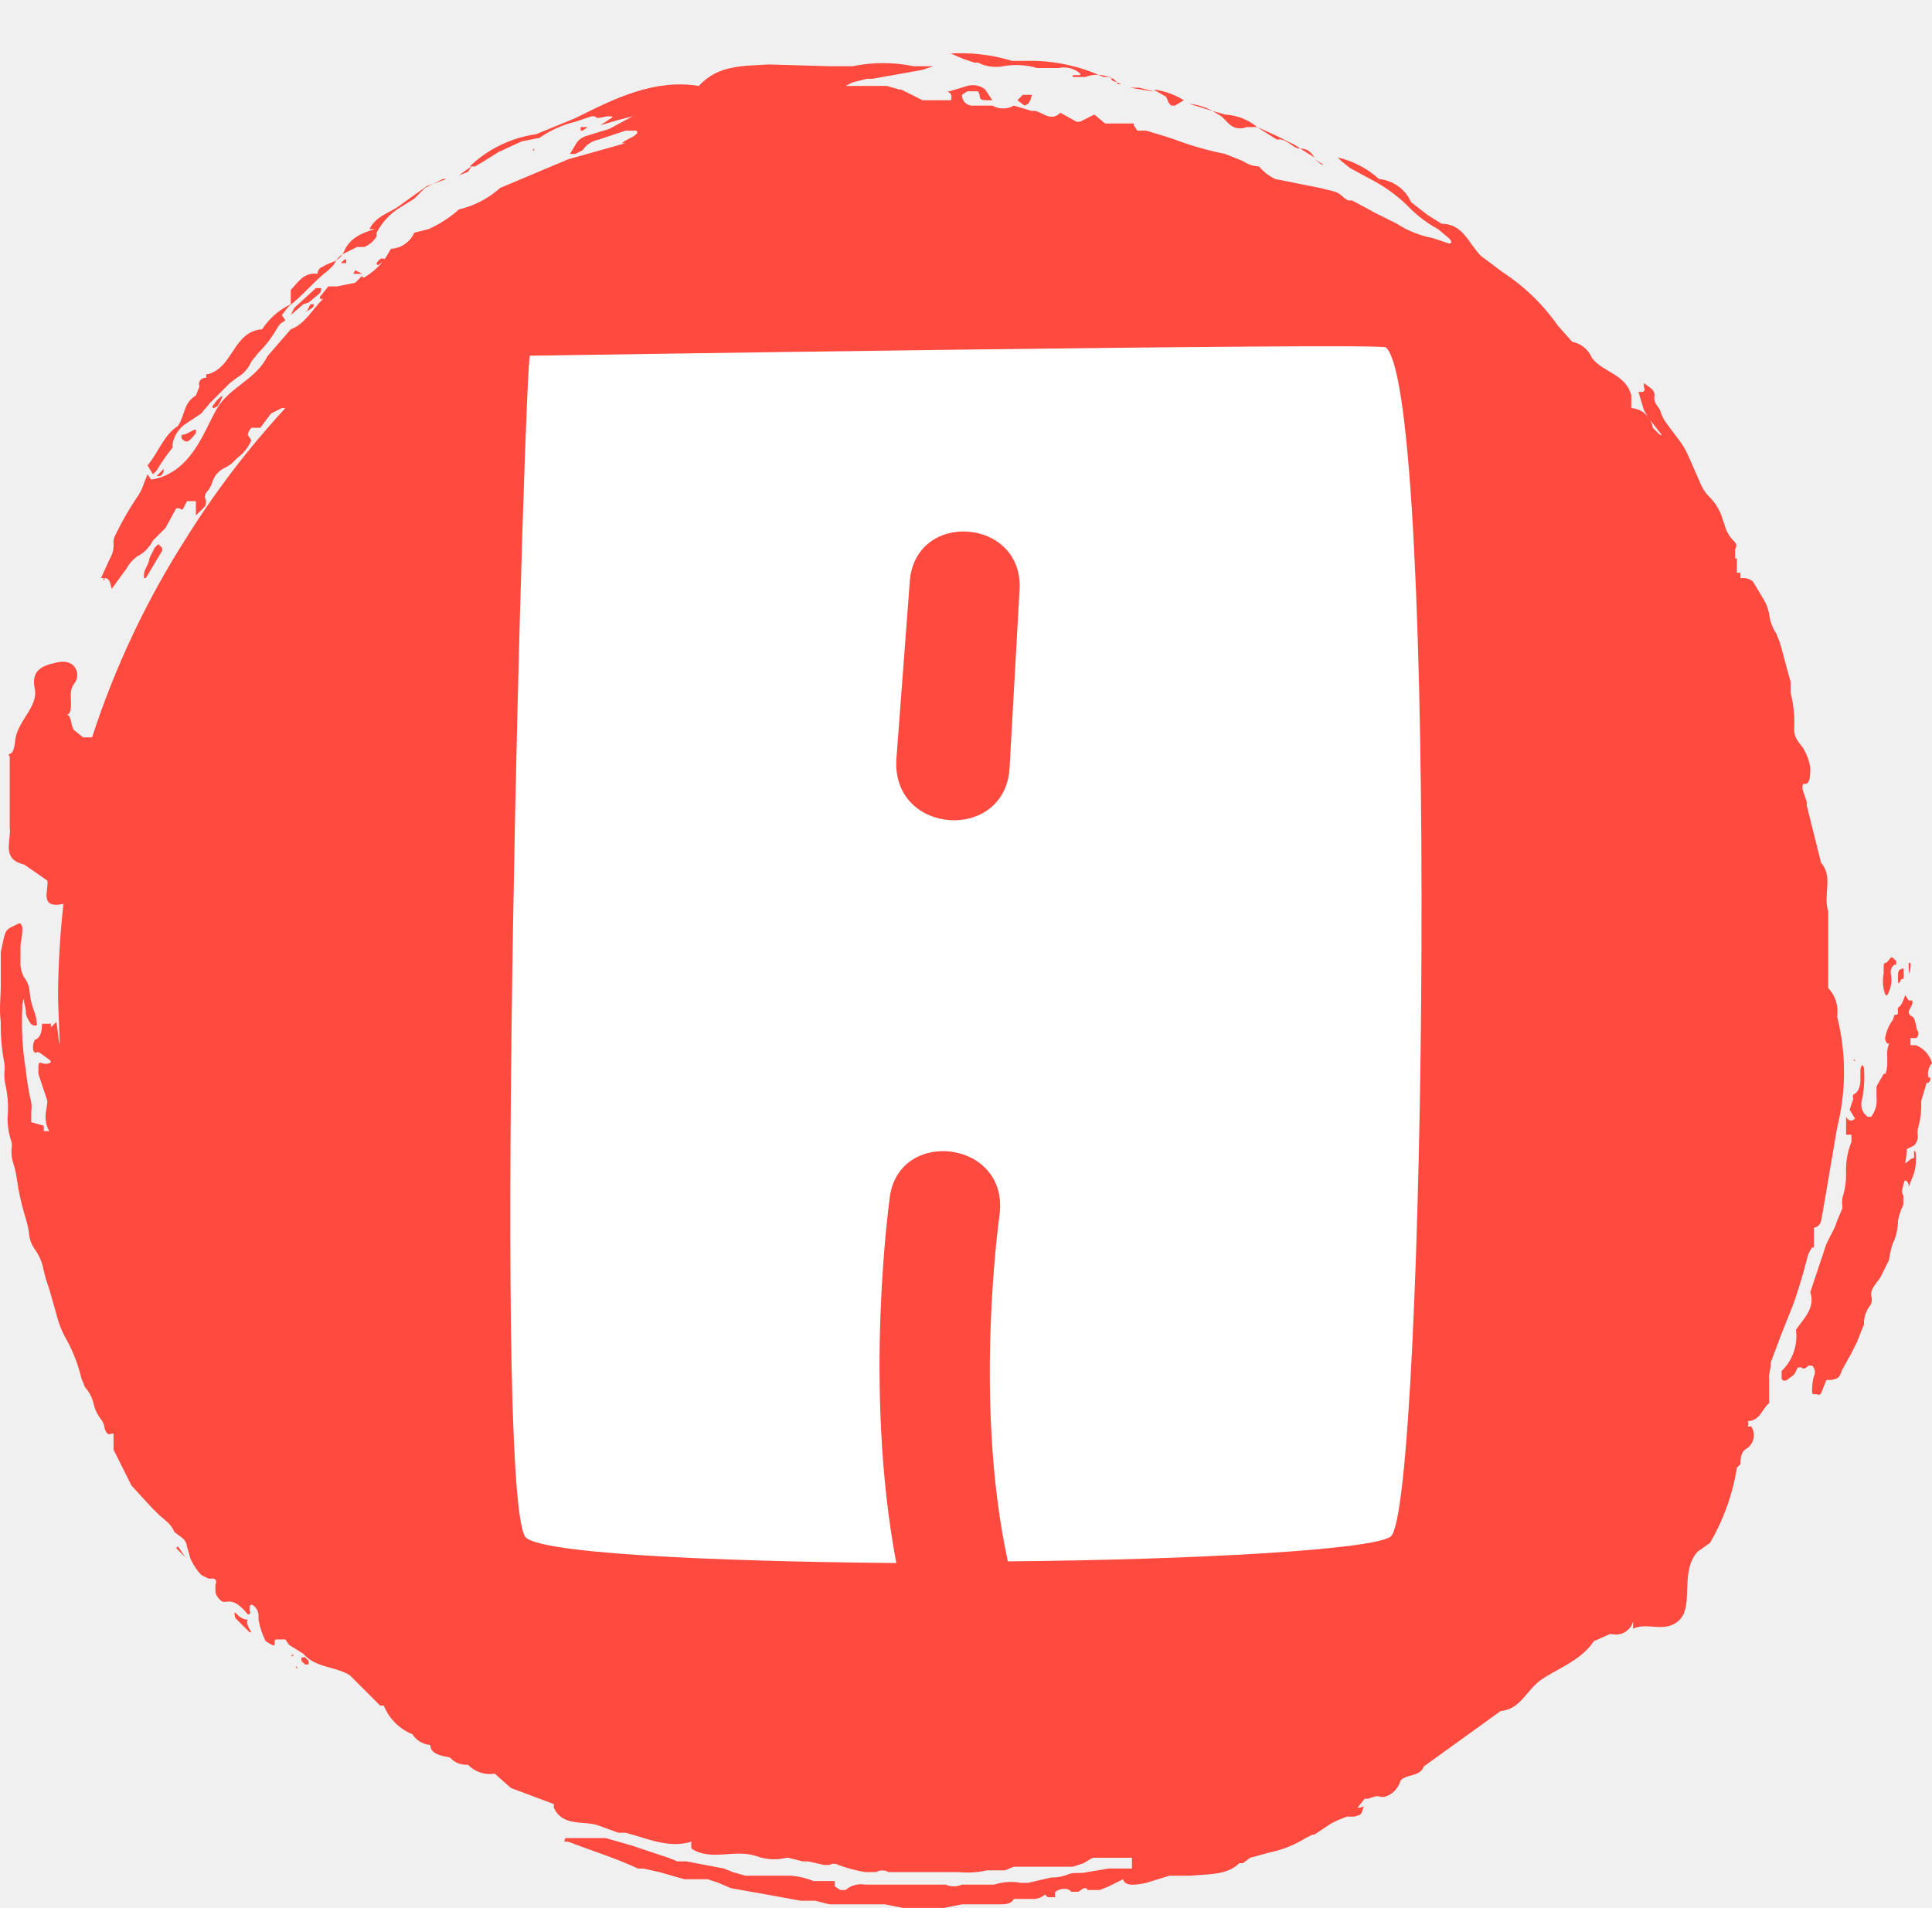
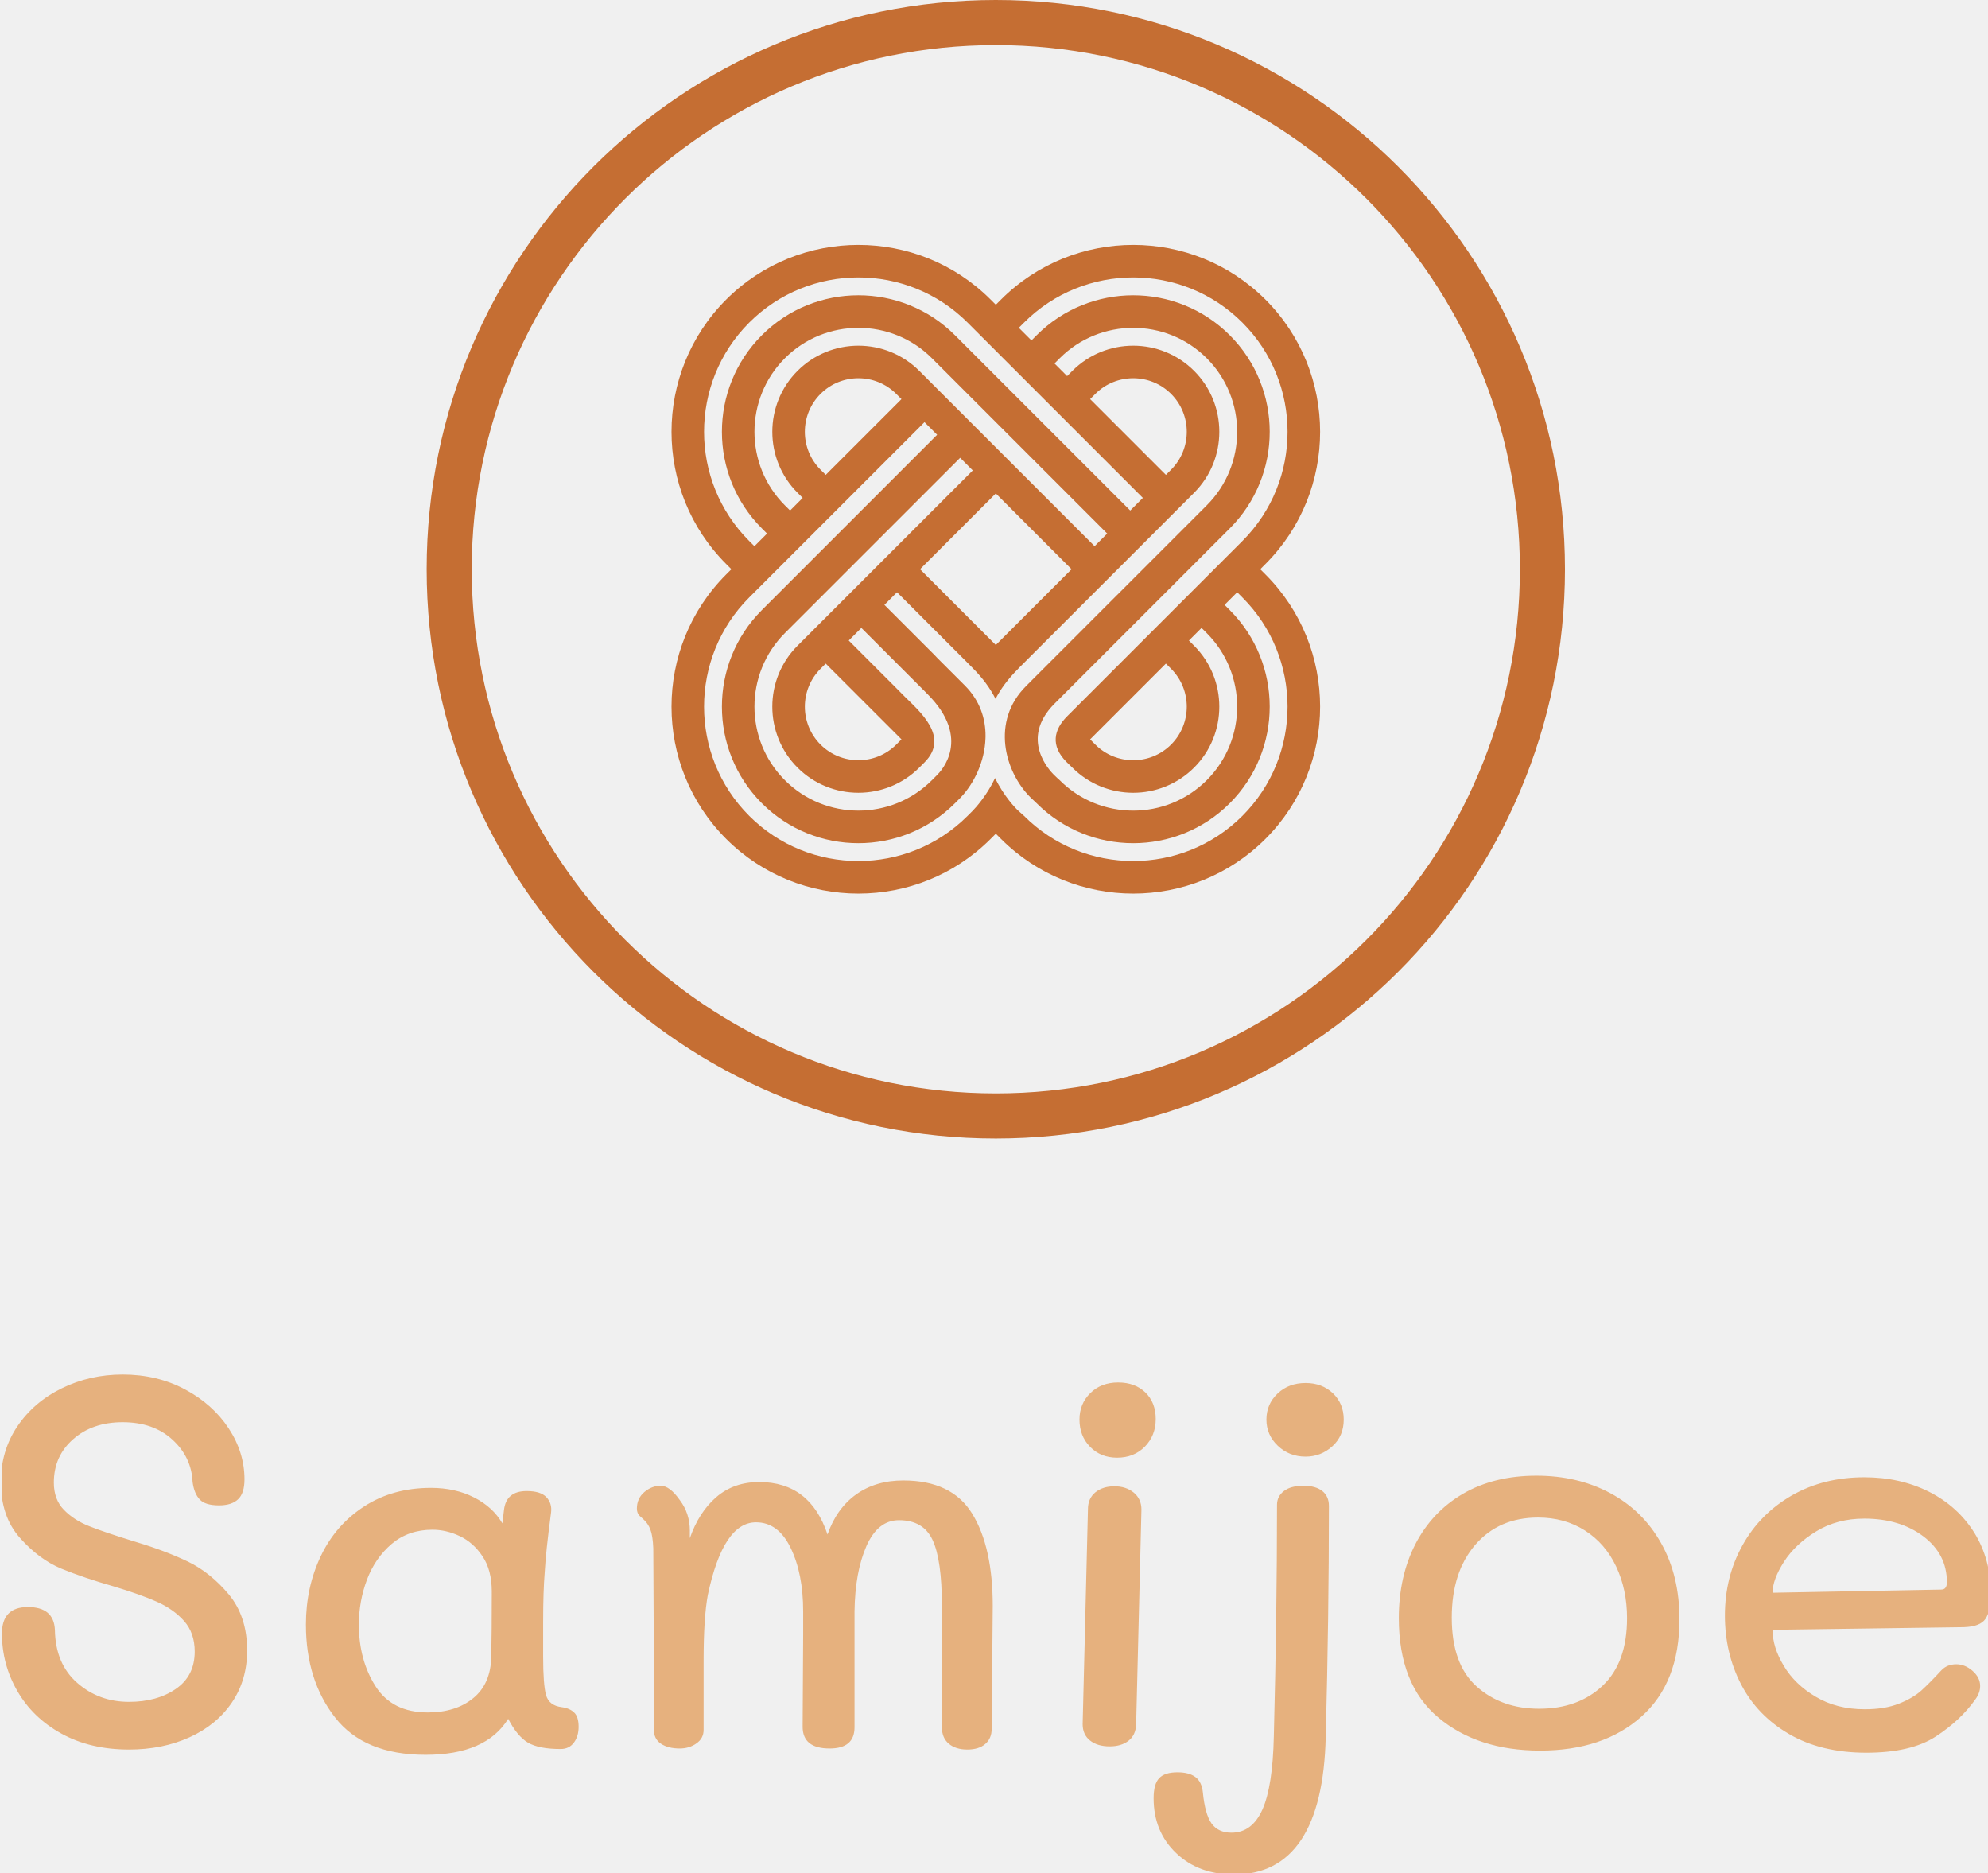
- <svg xmlns="http://www.w3.org/2000/svg" width="308.761" height="304.916" viewBox="0 0 106.008 104.687" class="css-1j8o68f" version="1.1" id="svg23">
-   <defs id="SvgjsDefs2684" />
-   <g id="SvgjsG2685" featurekey="rootContainer" transform="matrix(0.9820593,0,0,0.9820593,-0.05456052,0)" fill="#ff4a3f">
-     <g id="g17">
-       <path d="M19.8 15.3h.5l-.4-.2zm.5.1zm.8-.7c0 .1 0 .1.1.1l.4-.3c-.2-.1-.3-.1-.5.2zm.4-.2zm-4.1 2.3zm-.2.6l.3-.2c.1-.1.1-.2.1-.2h-.2l-.2.4c-.1-.1-.1 0 0 0zm2.2-2.9h-.1l-.2.2h.3zm-2.1 2.4l.6-.5c.1-.1.1-.2.1-.3h-.3l-1.2 1.1-.2.4.7-.6zm-1.1.8z" id="path3" />
-       <path d="M9.7 25v-.2a1.7 1.7 0 0 1 .7-1.1l.9-.6.5-.6.7-.7.4-.4.4-.3a1.9 1.9 0 0 0 .8-.9l.4-.5a5.9 5.9 0 0 0 1-1.3l.2-.3.3-.2-.2-.3.4-.5c.8-.6 1.4-1.4 2.2-2l.3-.3a1.4 1.4 0 0 1 .5-.6l.8-.4h.4a1.4 1.4 0 0 0 .7-.6V13a3.5 3.5 0 0 1 1.3-1.4l.8-.5.2-.2.4-.4 1-.5h.2l-1.1.4-1.4 1c-.6.5-1.4.6-1.8 1.4h.3c-.7.2-1.4.5-1.7 1.2s-.8.6-1.2.9a.4.4 0 0 0-.3.4c-.8-.1-1.1.5-1.5.9v.8a3.9 3.9 0 0 0-1.6 1.4c-1.6.1-1.6 2.1-3 2.5h-.1a.2.2 0 0 0 0 .2c-.3 0-.5.2-.4.5l-.2.5c-.7.4-.6 1.1-1 1.7-.8.5-1.1 1.5-1.7 2.2l.3.5.2-.2a11.6 11.6 0 0 1 .9-1.3zM53.9 3.3l.6.2h.2a2.2 2.2 0 0 0 1.4.2 4.1 4.1 0 0 1 1.9.1h1.2a1.4 1.4 0 0 1 1.2.3.1.1 0 0 1 0 .1H60a.1.1 0 0 0 0 .1h.7a1.8 1.8 0 0 1 1.3 0c.2 0 .1.1.2.2l.5.2h-.2c-.2-.4-.5-.4-.8-.4a9.7 9.7 0 0 0-4.3-.9h-.8A9.8 9.8 0 0 0 53 3h.2zm7.3 3.1zM50.3 4.7zm10.9 1.7h.2-.2zM19 14.7zm32.1-10zm17.6 2.2a.9.9 0 0 0 1 .2h.6a3.1 3.1 0 0 0-1.8-.7l-.7-.2.5.3zm-3.4-1.3c0 .1.1.2.2.3h.2l.5-.3a4.2 4.2 0 0 0-1.7-.6l.7.4zm7.4 2.7l.8.5c-.2-.3-.4-.5-.8-.5z" id="path5" />
-       <path d="M99 76.1l.6-1.6.6-1.5c.2-.5.6-1.8.8-2.6a1.7 1.7 0 0 1 .3-.7h.1v-1.1c.5-.1.4-.6.5-.9l.8-4.7a12.7 12.7 0 0 0 0-6.2 1.9 1.9 0 0 0-.5-1.6v-4.3c-.3-.9.3-1.9-.4-2.7L101 45a.4.4 0 0 0 0-.2l-.2-.6a.5.5 0 0 1 0-.4h.1c.3 0 .3-.5.3-.9a3 3 0 0 0-.4-1.1l-.3-.4a1.1 1.1 0 0 1-.2-.7 6.7 6.7 0 0 0-.2-2v-.6c-.2-.7-.4-1.5-.6-2.2l-.2-.5a2.5 2.5 0 0 1-.4-1.1 2.5 2.5 0 0 0-.3-.8l-.6-1a.8.8 0 0 0-.6-.2h-.1V32h-.2v-.8H97V31a.4.4 0 0 0 0-.1v-.2c.1-.2.1-.3-.1-.5a1.8 1.8 0 0 1-.4-.6l-.2-.6a2.9 2.9 0 0 0-.7-1.2 2.2 2.2 0 0 1-.5-.7l-.7-1.6a4.3 4.3 0 0 0-.6-1l-.6-.8a2.4 2.4 0 0 1-.4-.8l-.2-.3a.6.6 0 0 1-.1-.5.5.5 0 0 0-.2-.4l-.4-.3v.2c.1.2 0 .3-.1.3h-.2l.3 1 .3.5.7.9h-.1l-.2-.2-.2-.2a1.3 1.3 0 0 0-1.2-1.1v-.7c-.3-1.2-1.6-1.3-2.2-2.1a1.5 1.5 0 0 0-1.1-.9l-.8-.9a11.3 11.3 0 0 0-3.1-3l-.8-.6-.4-.3c-.7-.7-1-1.8-2.2-1.8l-.8-.5-.9-.7a2.2 2.2 0 0 0-1.8-1.3 5.1 5.1 0 0 0-2.3-1.2l.2.2.5.4 1.3.7a8.5 8.5 0 0 1 2.1 1.6 6.8 6.8 0 0 0 1.5 1.1l.6.5c.1.1.2.2.1.3H81l-.9-.3a5.6 5.6 0 0 1-2-.8l-1.2-.6-1.3-.7h-.2c-.3-.1-.4-.4-.8-.5l-.8-.2-2.5-.5a2.6 2.6 0 0 1-.9-.7 1.7 1.7 0 0 1-.9-.3l-1-.4a18.1 18.1 0 0 1-2.8-.8l-.6-.2-1-.3h-.5l-.2-.3v-.1h-1.6l-.6-.5-.4.2-.4.2h-.2l-.9-.5c-.6.6-1.1-.2-1.6-.1l-1-.3a1.2 1.2 0 0 1-1.2 0h-1.2a.6.6 0 0 1-.5-.6l.3-.2h.6a.7.7 0 0 1 .1.3c0 .2.2.2.5.2h.2l-.4-.6a1.1 1.1 0 0 0-1-.2l-1 .3H53c.3.2.2.3.2.5h-1.6l-.4-.2-.8-.4h-.1l-.7-.2h-2.3l.4-.2.8-.2h.3l1.7-.3 1.1-.2.6-.2h-1.1a8.4 8.4 0 0 0-3.4 0h-1.3L43 3.6c-1.4.1-2.8 0-3.9 1.2-2.5-.4-4.7.7-6.9 1.8l-2.2.9a6.7 6.7 0 0 0-3.7 1.8h.3l.5-.3.8-.5 1.3-.6 1-.2a6 6 0 0 1 2-.9l.9-.3h.2c.1.2.5 0 .7 0h.2c.1 0 .1.1 0 .1l-.6.4 1-.3.8-.2-1.3.7-1.3.4a1 1 0 0 0-.6.5l-.3.5h.3l.4-.2a1.4 1.4 0 0 1 .9-.6l1.5-.5h.5a.1.1 0 0 1 .1.2c-.2.2-.6.3-.8.5h.2l-3.2.9-3.8 1.6a5.2 5.2 0 0 1-2.3 1.2 6.6 6.6 0 0 1-1.7 1.1l-.8.2a1.5 1.5 0 0 1-1.3.9l-.3.5a3.7 3.7 0 0 1-1.2 1.1h-.1v-.1l-.2.2-.2.2-1 .2h-.5l-.4.5c-.1.1-.1.2 0 .2h.1c-.6.6-1 1.4-1.8 1.7L15 19.9c-.6 1.2-1.8 1.6-2.6 2.6s-1.4 3.9-3.9 4.3l-.2-.3-.2.5a2.7 2.7 0 0 1-.4.8 16.9 16.9 0 0 0-1.2 2.1.8.8 0 0 0-.1.5 1.4 1.4 0 0 1-.2.8l-.5 1.1h.2c.3 0 .3.3.4.6l.8-1.1a2.2 2.2 0 0 1 .6-.7 2 2 0 0 0 .9-.9l.3-.3.4-.4.6-1.1h.2c.1.1.1.1.2 0l.2-.4h.5v.8l.5-.5a.5.5 0 0 0 0-.5.4.4 0 0 1 .1-.3 1.5 1.5 0 0 0 .3-.5 1.3 1.3 0 0 1 .8-.9l.3-.2.3-.3a2.4 2.4 0 0 0 .8-1l-.2-.3c0-.1.1-.3.2-.4h.5l.6-.8.6-.3h.2a48.8 48.8 0 0 0-5.5 7.2h-.1.1a48.4 48.4 0 0 0-5.3 11.2h-.5l-.5-.4c-.2-.2-.1-.7-.4-.9h.1c.3-.5-.1-1.2.3-1.7s.1-1.4-.9-1.2-1.5.5-1.3 1.5-1 1.8-1.1 2.9-.5.5-.3.9v3.9c.1.8-.5 1.8.8 2.1l1.3.9c.1.5-.5 1.6.9 1.3a49.2 49.2 0 0 0-.3 5c0 1.1.1 2.2.1 3.3v-.4c-.1-.4-.1-.8-.2-1.3l-.3.3v-.2h-.5c0 .5-.1.8-.4.9a.9.9 0 0 0-.1.5c0 .1.1.3.2.2s.4.2.7.4-.2.3-.4.2-.2.1-.2.3v.3l.5 1.5c0 .3-.1.6-.1.9a1.7 1.7 0 0 0 .2.8h-.3v-.3l-.7-.2v-.6a1.5 1.5 0 0 0 0-.5 14.6 14.6 0 0 1-.3-1.8 16.6 16.6 0 0 1-.2-3.5.9.9 0 0 1 .1-.5v.2a2.9 2.9 0 0 1 .1.5.8.8 0 0 0 .1.4c.1.2.2.4.4.4s.1-.1.1-.2a2.1 2.1 0 0 0-.1-.5 4.2 4.2 0 0 1-.3-1.3 1.5 1.5 0 0 0-.3-.7 1.6 1.6 0 0 1-.2-.9v-.8c0-.3.1-.6.1-.9a.5.5 0 0 0-.1-.4h-.1c-.8.4-.7.2-1 1.6V55c0 .7-.1 1.4 0 2.1a10.8 10.8 0 0 0 .2 2.3 1.8 1.8 0 0 1 0 .5 3.1 3.1 0 0 0 .1.9 5.9 5.9 0 0 1 .1 1.3 3.9 3.9 0 0 0 .2 1.7 1.2 1.2 0 0 1 0 .4 2.1 2.1 0 0 0 .1.8 4.9 4.9 0 0 1 .2.9 14 14 0 0 0 .5 2.2 5 5 0 0 1 .2 1 1.7 1.7 0 0 0 .3.7 2.9 2.9 0 0 1 .5 1.2 8.5 8.5 0 0 0 .3 1l.4 1.4a5.4 5.4 0 0 0 .6 1.5 8.5 8.5 0 0 1 .8 2.1l.2.5a2.1 2.1 0 0 1 .5 1 2.1 2.1 0 0 0 .4.8 1 1 0 0 1 .2.5c.1.3.2.4.4.3h.1v.9l.5 1 .5 1 1.1 1.2.4.4c.3.3.7.5.9 1l.4.3a.7.7 0 0 1 .3.5l.2.7a3.3 3.3 0 0 0 .6.9l.4.2h.3a.2.2 0 0 1 .1.3 2.5 2.5 0 0 0 0 .5.9.9 0 0 0 .4.5h.2c.4-.1.8.2 1.2.7h.1c0-.1.1-.1 0-.2v-.2c0-.1.1-.2.2-.1a.7.7 0 0 1 .3.6v.2a4.3 4.3 0 0 0 .4 1.2c.5.3.5.3.5.1s0-.2.2-.2h.4l.2.3.8.5c.7.8 1.8.7 2.6 1.2l1.7 1.7h.2a2.9 2.9 0 0 0 1.6 1.6 1.3 1.3 0 0 0 1 .6c0 .5.6.6 1.1.7a1.2 1.2 0 0 0 .8.4h.2a1.7 1.7 0 0 0 1.5.5l.9.8 2.4.9v.2c.5 1.1 1.7.7 2.5 1l1.1.4h.4c1.2.3 2.4.9 3.7.5a.7.7 0 0 0 0 .4c1.1.7 2.4 0 3.6.4a2.9 2.9 0 0 0 1.7.1h.1l.8.2h.3l.9.2h.3a.5.5 0 0 1 .5 0 7.9 7.9 0 0 0 1.5.4h.6a.7.7 0 0 1 .7 0h3.9a5 5 0 0 0 1.6-.1h1l.5-.2H60l.6-.2.5-.3h2.2v.6H62l-1.2.2c-.4.1-.7 0-1 .1a2.4 2.4 0 0 1-1 .2l-1.3.3h-.4a3.1 3.1 0 0 0-1.5.1h-1.8a1.1 1.1 0 0 1-.9 0h-4.5a1.3 1.3 0 0 0-1.1.3H47l-.3-.2v-.3h-1.2a4.1 4.1 0 0 0-1.3-.3h-2.5l-.7-.2-.5-.2-2.1-.4h-.5l-.5-.2-2.1-.7-1.4-.4h-2.2c-.1 0-.1.1-.1.2h.2c1.3.5 2.6.9 3.9 1.5h.3l.9.2 1.4.4h1.3l.6.2.7.3 1.7.3 1.1.2 1.1.2h.8l.8.2h3.1l1 .2h2.3l1-.2H56c.4 0 .6-.1.7-.3h1a1 1 0 0 0 .8-.3c-.1.1 0 .1.1.2h.4v-.2c0-.1 0-.1.2-.2s.6-.1.7.1h.4l.3-.2c.2 0 .2 0 .2.1h.7l.5-.2.8-.4c.1.3.4.4 1.3.2l1.3-.4h1.2c.9-.1 2 0 2.7-.7h.2l.4-.3 1.1-.3a6.1 6.1 0 0 0 2-.8l.4-.2h.1l.9-.6.4-.2.5-.2h.4c.4-.1.4-.1.5-.4s0-.1-.2-.1h-.1l.4-.5h.2c.3-.1.5-.2.7-.1h.2a1.3 1.3 0 0 0 .9-.9c.3-.4 1.1-.2 1.3-.8l4.3-3.1c1.1-.1 1.4-1.1 2.2-1.7s2.3-1.1 3-2.2l.9-.4h.1a1 1 0 0 0 1.2-.7v.4c.8-.4 1.8.3 2.6-.5s0-2.7 1-3.8l.7-.5a12.1 12.1 0 0 0 1.5-4.2l.2-.2c0-.3 0-.7.4-.9a.9.9 0 0 0 .2-1.2h-.2a.3.3 0 0 0 0-.3c.7 0 .8-.7 1.2-1V77a.5.5 0 0 1 0-.2 3.8 3.8 0 0 0 .1-.7zM5.9 32.2z" id="path7" />
-       <path d="M26.4 9.3l-.3.2-.4.3.5-.2zm6.1-2h.1l.3-.2h-.4zm-2.6 1l-.1.1h.1v-.1zm-1.5 1.4zm1.3-.2zm-6.3 3.1zM9.2 26.2l-.4.4H9a.4.4 0 0 0 .2-.4zm3-3.5a2.1 2.1 0 0 0 .3-.6 1.5 1.5 0 0 0-.5.5c-.1.1-.1.2 0 .2zM11 24.2V24c-.2 0-.5.3-.8.3v.2c.3.3.4.2.8-.3zm3 66.2zM73.9 9.2h.1l-.5-.3zm-2.5-1.4c.5-.1.8.4 1.2.5h.1l-.3-.2-1-.5-1.1-.5.3.2zM52.8 3.1zm11.7 2h-.1l-1.2-.2h.5zm2 .7l1.3.4a3.3 3.3 0 0 0-1.3-.4zm-9 0a1 1 0 0 0 .2-.5h-.5l-.3.3.4.3zm9 1.6zM49.9 4.2zm2.9.7zM48.5 4zm13.8 2.1a.5.5 0 0 0 0 .1zm44.8 52.3h-.3V58h.3c.1 0 .2-.3.1-.4s-.1-.7-.3-.8a.3.3 0 0 1-.2-.3l.2-.4a.4.4 0 0 0 0-.2h-.2l-.2-.3c-.1.3-.2.6-.4.7a.5.5 0 0 0 0 .2c0 .1 0 .2-.1.2h-.1a1.1 1.1 0 0 1-.1.3 2.3 2.3 0 0 0-.4.9.4.4 0 0 0 .1.4h.1a1.7 1.7 0 0 0-.1.8v.4a1.8 1.8 0 0 1-.1.5h-.1l-.4.7v.6a1.5 1.5 0 0 1-.3 1.1h-.2l-.2-.2a.9.9 0 0 1-.1-.8 6.5 6.5 0 0 0 .1-1.7c0-.1-.1-.2-.1-.2a.5.5 0 0 0-.1.3v.6c0 .2-.1.6-.3.7s-.1.2-.1.3l-.2.6.3.5c-.2.2-.4.1-.5-.1v1h.3v.4a4.2 4.2 0 0 0-.3 1.4 3.3 3.3 0 0 0 0 .4 4 4 0 0 1-.2 1.3 2 2 0 0 0 0 .6l-.3.7a3.2 3.2 0 0 1-.3.7l-.3.6-.9 2.7c.3.9-.4 1.5-.8 2.1a2.7 2.7 0 0 1-.8 2.3v.4c0 .1.1.2.3.1l.4-.3.2-.4h.2c.1.1.2.1.4-.1h.2a.5.5 0 0 1 .1.6 2.9 2.9 0 0 0-.1.8c0 .1 0 .2.1.2h.2c.1.1.2 0 .3-.3l.2-.5h.3c.4-.1.4-.1.6-.6l.5-.9.3-.6.4-1a1.6 1.6 0 0 1 .3-1 .6.6 0 0 0 .1-.6c0-.2 0-.3.2-.6l.3-.4.5-1a4.7 4.7 0 0 1 .2-.9 3 3 0 0 0 .3-1.3 3.8 3.8 0 0 1 .3-.9v-.5c-.1-.2-.1-.2 0-.6s.1-.2.2-.2a.4.4 0 0 1 .1.3l.2-.5a2.3 2.3 0 0 0 .2-.9v-.3c0-.1 0-.3-.1-.3v.4c-.2 0-.3.2-.5.3a6.4 6.4 0 0 0 .1-.8l.4-.2a.7.7 0 0 0 .2-.6 1.4 1.4 0 0 1 0-.3 4.8 4.8 0 0 0 .2-1.4v-.2l.3-1h.1a.3.3 0 0 0 .1-.3h-.1a.9.9 0 0 1 .2-.8 1.5 1.5 0 0 0-.9-1zm-1.2 7.8zm-.2-9.9zm0 0zM9.1 30.8a.3.3 0 0 0 0-.2l-.2-.2-.2.2-.3.6c0 .3-.3.6-.3.9v.2h.1zm96.3 24.8h.1a1.7 1.7 0 0 0 .2-1.2.5.5 0 0 1 .2-.5h.1v-.2l-.2-.2h-.1c-.1.1-.2.3-.3.3s-.1.1-.1.3v.3a2.2 2.2 0 0 0 .1 1.2zM13.2 90.1c-.1 0 0 .2 0 .3l.8.8h.1c-.2-.3-.3-.6-.2-.7a.9.9 0 0 1-.5-.2zm.8.3zm92.3-35.7h.1a2 2 0 0 0 0-.6c-.3.1-.3.1-.3.6s.1.1.2 0z" id="path9" />
-       <path d="M106.7 62a.6.6 0 0 0 .1-.5c0-.1-.1-.2-.1-.1h-.2v.2c0 .4.1.5.2.4zm.1-8.2h-.1v.6a1 1 0 0 0 .1-.6zM17.1 92.6h-.2v.2l.2.2h.2v-.2zm86.6-33.3c0-.1 0-.1-.1-.1zM9.9 86.5l.5.5-.4-.6z" id="path11" />
-       <circle cx="10.5" cy="87.1" transform="rotate(-24.8 10.4 87.159)" id="circle13" />
-       <path d="M9.7 30.1h-.1v.2-.2h.1zm83.2-6.6l-.2-.3h-.1zm-14.7 77.1zM5.9 32.2zm-.1.2a.3.3 0 0 0 .1-.2v.2zm1.9-4.9zM61.5 2.4zm42.8 58.2v.1-.1zM16.4 92.5h-.1c.1.1.2 0 .1-.1zm.2.7h.1l-.1-.1v.1zm73.9-71.3zm15.2 34.4zM14.6 91.7zm92.1-37zm-.8 11.4zM34.6 0z" id="path15" />
-     </g>
-   </g>
-   <g id="SvgjsG2686" featurekey="nameFeature-0" transform="matrix(2.284354,0,0,2.284354,27.98006,-5.60952)" fill="#ffffff">
-     <path d="M9.6 16.48 l-0.32 4.24 c-0.08 1.8 2.6 1.96 2.72 0.2 l0.24 -4.28 c0.12 -1.76 -2.56 -1.96 -2.64 -0.16 z M0.48 11 l0 0 c0.04 0 20.48 -0.32 20.56 -0.2 c1.28 1.12 0.96 27.8 0.12 28.56 c-0.4 0.32 -4.64 0.56 -9.2 0.6 c-0.84 -3.84 -0.2 -8.32 -0.2 -8.32 c0.24 -1.8 -2.44 -2.12 -2.64 -0.4 c0 0.04 -0.64 4.52 0.16 8.76 c-4.56 -0.04 -8.68 -0.24 -8.92 -0.64 c-0.8 -1.44 0 -28.28 0.12 -28.36 z" id="path20" />
+ <svg xmlns="http://www.w3.org/2000/svg" width="1000" height="942">
+   <g transform="translate(.912 .381)">
+     <svg width="1000" height="942" data-background-color="#ffffff" viewBox="0 0 262 247">
+       <g transform="translate(-.239 -.1)">
+         <svg width="262.478" height="247.2" viewBox="0 0 262.478 247.2">
+           <g>
+             <svg width="262.478" height="247.2" viewBox="0 0 395.52 372.498">
+               <g transform="translate(0 273.145)">
+                 <svg width="395.52" height="99.354" viewBox="0 0 395.52 99.354">
+                   <g>
+                     <svg width="395.52" height="99.354" viewBox="0 0 395.52 99.354">
+                       <g>
+                         <svg width="395.52" height="99.354" viewBox="0 0 395.52 99.354">
+                           <g>
+                             <svg width="395.52" height="99.354" data-palette-color="#e6b17e" viewBox="3 -35.4 187.88 47.2">
+                               <path fill="#e6b17e" d="M15.1 0q-3.65 0-6.38-1.5Q6-3 4.55-5.53 3.1-8.05 3.1-10.95q0-2.5 2.45-2.5T8.1-11.3q.05 3.2 2.1 5 2.05 1.8 4.9 1.8 2.65 0 4.43-1.23 1.77-1.22 1.77-3.52 0-1.75-1-2.88-1-1.12-2.57-1.82-1.58-.7-4.08-1.45-2.8-.8-4.93-1.67-2.12-.88-3.92-2.91Q3-22 3-25.25q0-2.95 1.55-5.25t4.2-3.6q2.65-1.3 5.75-1.3 3.25 0 5.88 1.4 2.62 1.4 4.12 3.67Q26-28.05 26-25.5q0 1.3-.6 1.87-.6.58-1.8.58-1.3 0-1.82-.55-.53-.55-.68-1.65-.1-2.35-1.9-4-1.8-1.65-4.7-1.65-2.85 0-4.67 1.6Q8-27.7 8-25.2q0 1.6.95 2.57.95.98 2.4 1.55 1.45.58 4.55 1.53 2.65.8 4.78 1.82 2.12 1.03 3.85 3.1 1.72 2.08 1.72 5.28 0 2.8-1.45 4.93-1.45 2.12-4 3.27T15.1 0Zm40.85-4q.75.1 1.17.5.43.4.43 1.35 0 .9-.45 1.5t-1.25.6q-2.05 0-3.08-.6-1.02-.6-1.87-2.25Q48.8.5 43.1.5q-5.8 0-8.55-3.53-2.75-3.52-2.75-8.77 0-3.5 1.4-6.45t4.1-4.7q2.7-1.75 6.3-1.75 2.3 0 4.07.9 1.78.9 2.68 2.45l.15-1.25q.2-1.8 2.15-1.8 1.3 0 1.85.57.55.58.45 1.43-.5 3.75-.6 5.65-.15 1.8-.15 4.7v3.3q0 2.6.27 3.6.28 1 1.48 1.15ZM49.3-8.75q.05-2.25.05-6.15 0-2.05-.88-3.35-.87-1.3-2.15-1.9-1.27-.6-2.57-.6-2.25 0-3.83 1.32-1.57 1.33-2.35 3.38-.77 2.05-.77 4.25 0 3.35 1.57 5.82Q39.95-3.5 43.3-3.5q2.65 0 4.3-1.35t1.7-3.9ZM88.2-25.4q4.6 0 6.52 3.15 1.93 3.15 1.93 8.7l-.1 11.6q0 .9-.6 1.42-.61.53-1.7.53-1.1 0-1.75-.55-.65-.55-.65-1.55v-11.45q0-4.35-.88-6.23-.87-1.87-3.17-1.87-2 0-3.08 2.45-1.07 2.45-1.12 6.15V-2.1q0 2-2.35 2-2.55 0-2.55-2.05l.05-8.65v-2.25q0-3.55-1.18-5.98-1.17-2.42-3.27-2.42-3.1 0-4.55 6.85-.4 2.15-.4 6.2v6.55q0 .8-.68 1.27Q68-.1 67.1-.1q-1.1 0-1.78-.45-.67-.45-.67-1.35 0-10.85-.05-17.1-.05-1.2-.28-1.78-.22-.57-.67-.97-.05-.05-.33-.3-.27-.25-.27-.7 0-.95.7-1.55.7-.6 1.55-.6.85 0 1.8 1.35.95 1.25.95 2.9v.7q.85-2.45 2.5-3.88 1.65-1.42 4.05-1.42 4.8 0 6.45 4.95.85-2.45 2.7-3.78 1.85-1.32 4.45-1.32Zm20.19-2.15q-1.55 0-2.55-1.03-1-1.02-1-2.57 0-1.5 1.03-2.5 1.02-1 2.62-1t2.58.95q.97.95.97 2.5t-1.02 2.6q-1.03 1.05-2.63 1.05Zm-.7 27.25q-1.15 0-1.85-.55-.7-.55-.7-1.55l.5-20.3q0-1 .7-1.58.7-.57 1.8-.57t1.83.6q.72.6.72 1.6l-.5 20.3q-.05 1-.72 1.52-.68.53-1.78.53Zm18.5-27.35q-1.55 0-2.63-1.03-1.07-1.02-1.07-2.47 0-1.45 1.05-2.45 1.05-1 2.65-1 1.55 0 2.58.97 1.02.98 1.02 2.48 0 1.55-1.07 2.52-1.08.98-2.53.98Zm-6.75 39.45q-3.35 0-5.47-2.02-2.13-2.03-2.13-5.18 0-1.35.53-1.9.52-.55 1.72-.55 1.1 0 1.7.45.6.45.7 1.45.2 2.05.82 2.93.63.87 1.88.87 1.95 0 2.93-2.2.97-2.2 1.07-6.9.3-11.65.3-21.85 0-.8.65-1.3t1.85-.5q1.15 0 1.78.5.62.5.62 1.4 0 10.45-.3 21.8-.15 6.45-2.32 9.73-2.18 3.27-6.33 3.27ZM148.34.1q-5.9 0-9.63-3.13-3.72-3.12-3.72-9.37 0-3.95 1.57-7 1.58-3.05 4.5-4.75 2.93-1.7 6.93-1.7 3.9 0 6.97 1.65 3.08 1.65 4.8 4.72 1.73 3.08 1.73 7.18 0 6-3.6 9.2-3.6 3.2-9.55 3.2Zm-.1-3.95q3.7 0 6-2.18 2.3-2.17 2.3-6.37 0-2.7-1.03-4.88-1.02-2.17-2.95-3.4-1.92-1.22-4.42-1.22-3.7 0-5.93 2.57-2.22 2.58-2.22 6.88 0 4.4 2.35 6.5 2.35 2.1 5.9 2.1ZM179.13.3q-4.25 0-7.27-1.75-3.02-1.75-4.55-4.7-1.53-2.95-1.53-6.5 0-3.65 1.66-6.63 1.65-2.97 4.65-4.7 3-1.72 6.85-1.72 3.4 0 6.12 1.37 2.72 1.38 4.28 3.88 1.54 2.5 1.54 5.7 0 1.7-.5 2.42-.5.73-2.04.78l-18.06.25q0 1.65 1.06 3.4 1.04 1.75 3.02 2.92 1.98 1.18 4.63 1.18 1.89 0 3.22-.53 1.32-.52 2.13-1.25.79-.72 1.9-1.92.54-.55 1.39-.55.81 0 1.53.62.72.63.72 1.43 0 .65-.44 1.25-1.41 2-3.75 3.52Q183.34.3 179.13.3Zm-8.85-15.1 15.91-.3q.3 0 .42-.18.13-.17.13-.52 0-2.65-2.23-4.33-2.23-1.67-5.57-1.67-2.56 0-4.53 1.2-1.97 1.2-3.05 2.87-1.08 1.68-1.08 2.93Z" class="wordmark-text-0" data-fill-palette-color="primary" />
+                             </svg>
+                           </g>
+                         </svg>
+                       </g>
+                     </svg>
+                   </g>
+                 </svg>
+               </g>
+               <g transform="translate(84.643)">
+                 <svg width="226.235" height="226.235" viewBox="0 0 226.235 226.235">
+                   <g>
+                     <svg />
+                   </g>
+                   <g>
+                     <svg width="226.235" height="226.235" viewBox="0 0 226.235 226.235">
+                       <g>
+                         <path fill="#c56e33" stroke="transparent" d="M0 113.117C0 50.644 50.644 0 113.117 0c62.473 0 113.117 50.644 113.118 113.117 0 62.473-50.644 113.117-113.118 113.118C50.644 226.235 0 175.591 0 113.117zm113.117 104.158c57.525 0 104.158-46.633 104.158-104.158S170.642 8.959 113.117 8.96C55.592 8.96 8.959 55.593 8.96 113.117c0 57.525 46.633 104.158 104.157 104.158z" data-fill-palette-color="accent" />
+                       </g>
+                       <g transform="translate(48.663 48.663)">
+                         <svg width="128.909" height="128.908" viewBox="0 0 128.909 128.908">
+                           <g>
+                             <svg xml:space="preserve" width="128.909" height="128.908" class="icon-s-0" data-fill-palette-color="accent" viewBox="4.537 5.001 90 89.999">
+                               <path fill="#c56e33" d="m86.229 50.001.721-.723c10.115-10.115 10.116-26.574 0-36.69s-26.575-10.116-36.691 0l-.722.721-.721-.721C38.7 2.472 22.24 2.472 12.124 12.588s-10.116 26.575.001 36.69l.721.723-.721.721C2.008 60.838 2.008 77.296 12.124 87.414c10.117 10.115 26.577 10.115 36.692 0l.721-.722.722.722c10.116 10.115 26.575 10.115 36.691 0 10.116-10.118 10.115-26.576 0-36.692l-.721-.721zM53.453 15.783c8.354-8.354 21.947-8.354 30.3 0 8.354 8.354 8.354 21.948.001 30.301L59.431 70.407c-1.862 1.863-2.316 4.073-.109 6.306l.831.806c4.66 4.66 12.242 4.66 16.902 0s4.66-12.243.001-16.903l-.722-.722 1.751-1.75.722.722c5.627 5.625 5.627 14.78 0 20.405-5.625 5.625-14.781 5.625-20.406 0 0 0-.354-.298-.833-.78-.44-.447-4.823-4.899.112-9.835l24.322-24.323c7.389-7.388 7.389-19.409 0-26.798-7.388-7.387-19.408-7.387-26.796.001l-.723.721-1.752-1.751.722-.723zM73.86 74.325c-2.899 2.897-7.615 2.897-10.514 0l-.721-.722L73.138 63.09l.722.72c2.898 2.9 2.898 7.615 0 10.515zM15.319 15.783c8.354-8.354 21.948-8.354 30.302 0l24.321 24.321-1.752 1.754-24.322-24.323c-7.389-7.388-19.408-7.388-26.796 0-7.389 7.388-7.389 19.409 0 26.797l.721.722-1.752 1.752-.722-.721c-8.354-8.354-8.354-21.947 0-30.302zm47.307 10.615.721-.722c2.898-2.898 7.614-2.898 10.514 0 2.897 2.898 2.897 7.613 0 10.514l-.722.721-10.513-10.513zM24.337 58.297l-2.319 2.318c-4.661 4.66-4.66 12.243 0 16.903 4.659 4.66 12.242 4.66 16.902 0l.722-.722c3.561-3.559-.725-7.104-2.787-9.167l-1.343-1.354-6.383-6.383 1.752-1.75 8.49 8.489.67.672c6.242 6.239 1.837 10.76 1.353 11.244l-.722.722c-5.626 5.628-14.78 5.625-20.407 0-5.625-5.625-5.625-14.78.001-20.407L44.59 34.54l1.751 1.754L34.23 48.403l-9.893 9.894zm1.597 4.794 10.513 10.51-.722.723c-2.899 2.897-7.614 2.899-10.512 0-2.898-2.898-2.898-7.615 0-10.513l.721-.72zm23.602-23.603 10.512 10.513-10.512 10.511-10.513-10.511 10.513-10.513zM38.921 22.483c-4.66-4.662-12.243-4.66-16.902 0-4.66 4.658-4.661 12.242 0 16.902l.721.722-1.752 1.751-.722-.721c-5.626-5.627-5.625-14.781 0-20.408 5.627-5.625 14.781-5.626 20.407 0l24.323 24.323-1.752 1.752-24.323-24.321zm-2.474 3.916L25.934 36.911l-.721-.721c-2.899-2.899-2.899-7.615-.001-10.514 2.898-2.898 7.614-2.898 10.513.002l.722.721zm47.306 57.819c-8.353 8.354-21.946 8.354-30.3 0l-.909-.813c-.198-.199-1.873-1.863-3.107-4.434-1.151 2.43-2.679 4.096-3.094 4.525l-.722.722c-8.354 8.354-21.948 8.354-30.302 0s-8.354-21.947 0-30.303l24.323-24.321 1.752 1.753-24.322 24.322c-7.389 7.389-7.389 19.409 0 26.797 7.388 7.389 19.408 7.389 26.796 0l.761-.762c1.918-1.991 3.366-5.064 3.473-8.229 0-.093.007-.186.009-.277.022-2.474-.788-4.981-2.86-7.055l-3.86-3.86-.371-.395-6.942-6.941 1.752-1.753 9.693 9.693.813.828c1.438 1.439 2.459 2.871 3.161 4.269.705-1.348 1.705-2.73 3.102-4.128l.134-.148 24.324-24.322c4.659-4.66 4.659-12.244-.001-16.904-4.659-4.66-12.242-4.66-16.902 0l-.722.723-1.751-1.752.721-.723c5.625-5.625 14.781-5.625 20.406 0 5.627 5.627 5.627 14.781 0 20.406L54.482 65.46l-.767.77c-4.868 4.868-2.956 11.839.604 15.397l.886.839c7.388 7.389 19.408 7.389 26.796 0 7.389-7.388 7.389-19.408 0-26.797l-.722-.722 1.752-1.753.722.723c8.354 8.354 8.354 21.946 0 30.301z" data-fill-palette-color="accent" />
+                             </svg>
+                           </g>
+                         </svg>
+                       </g>
+                     </svg>
+                   </g>
+                 </svg>
+               </g>
+             </svg>
+           </g>
+         </svg>
+       </g>
+     </svg>
  </g>
</svg>
